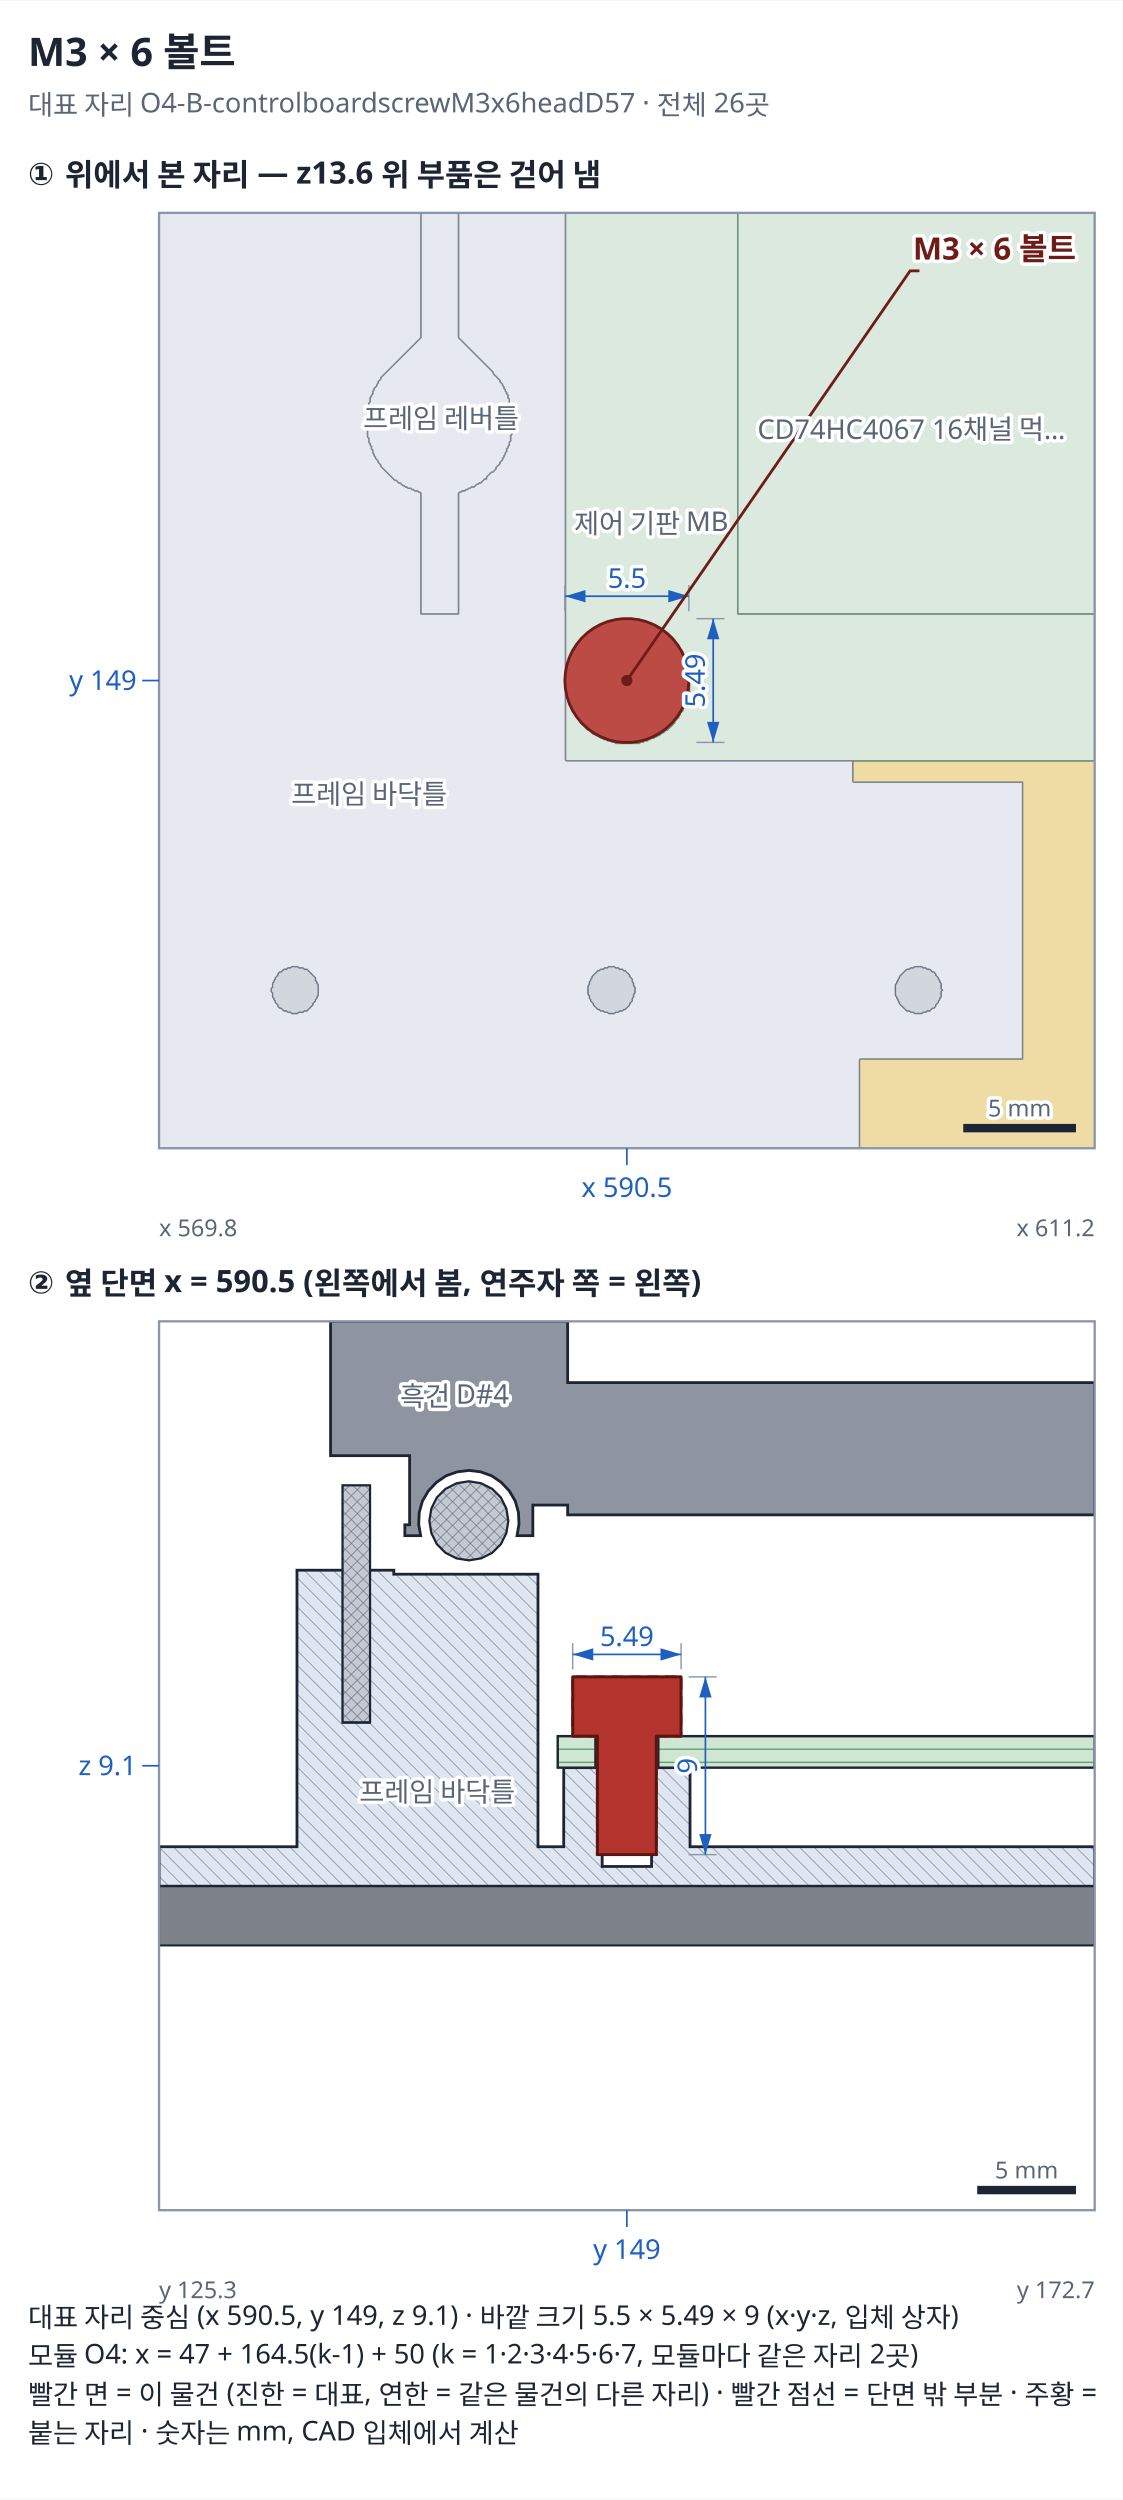
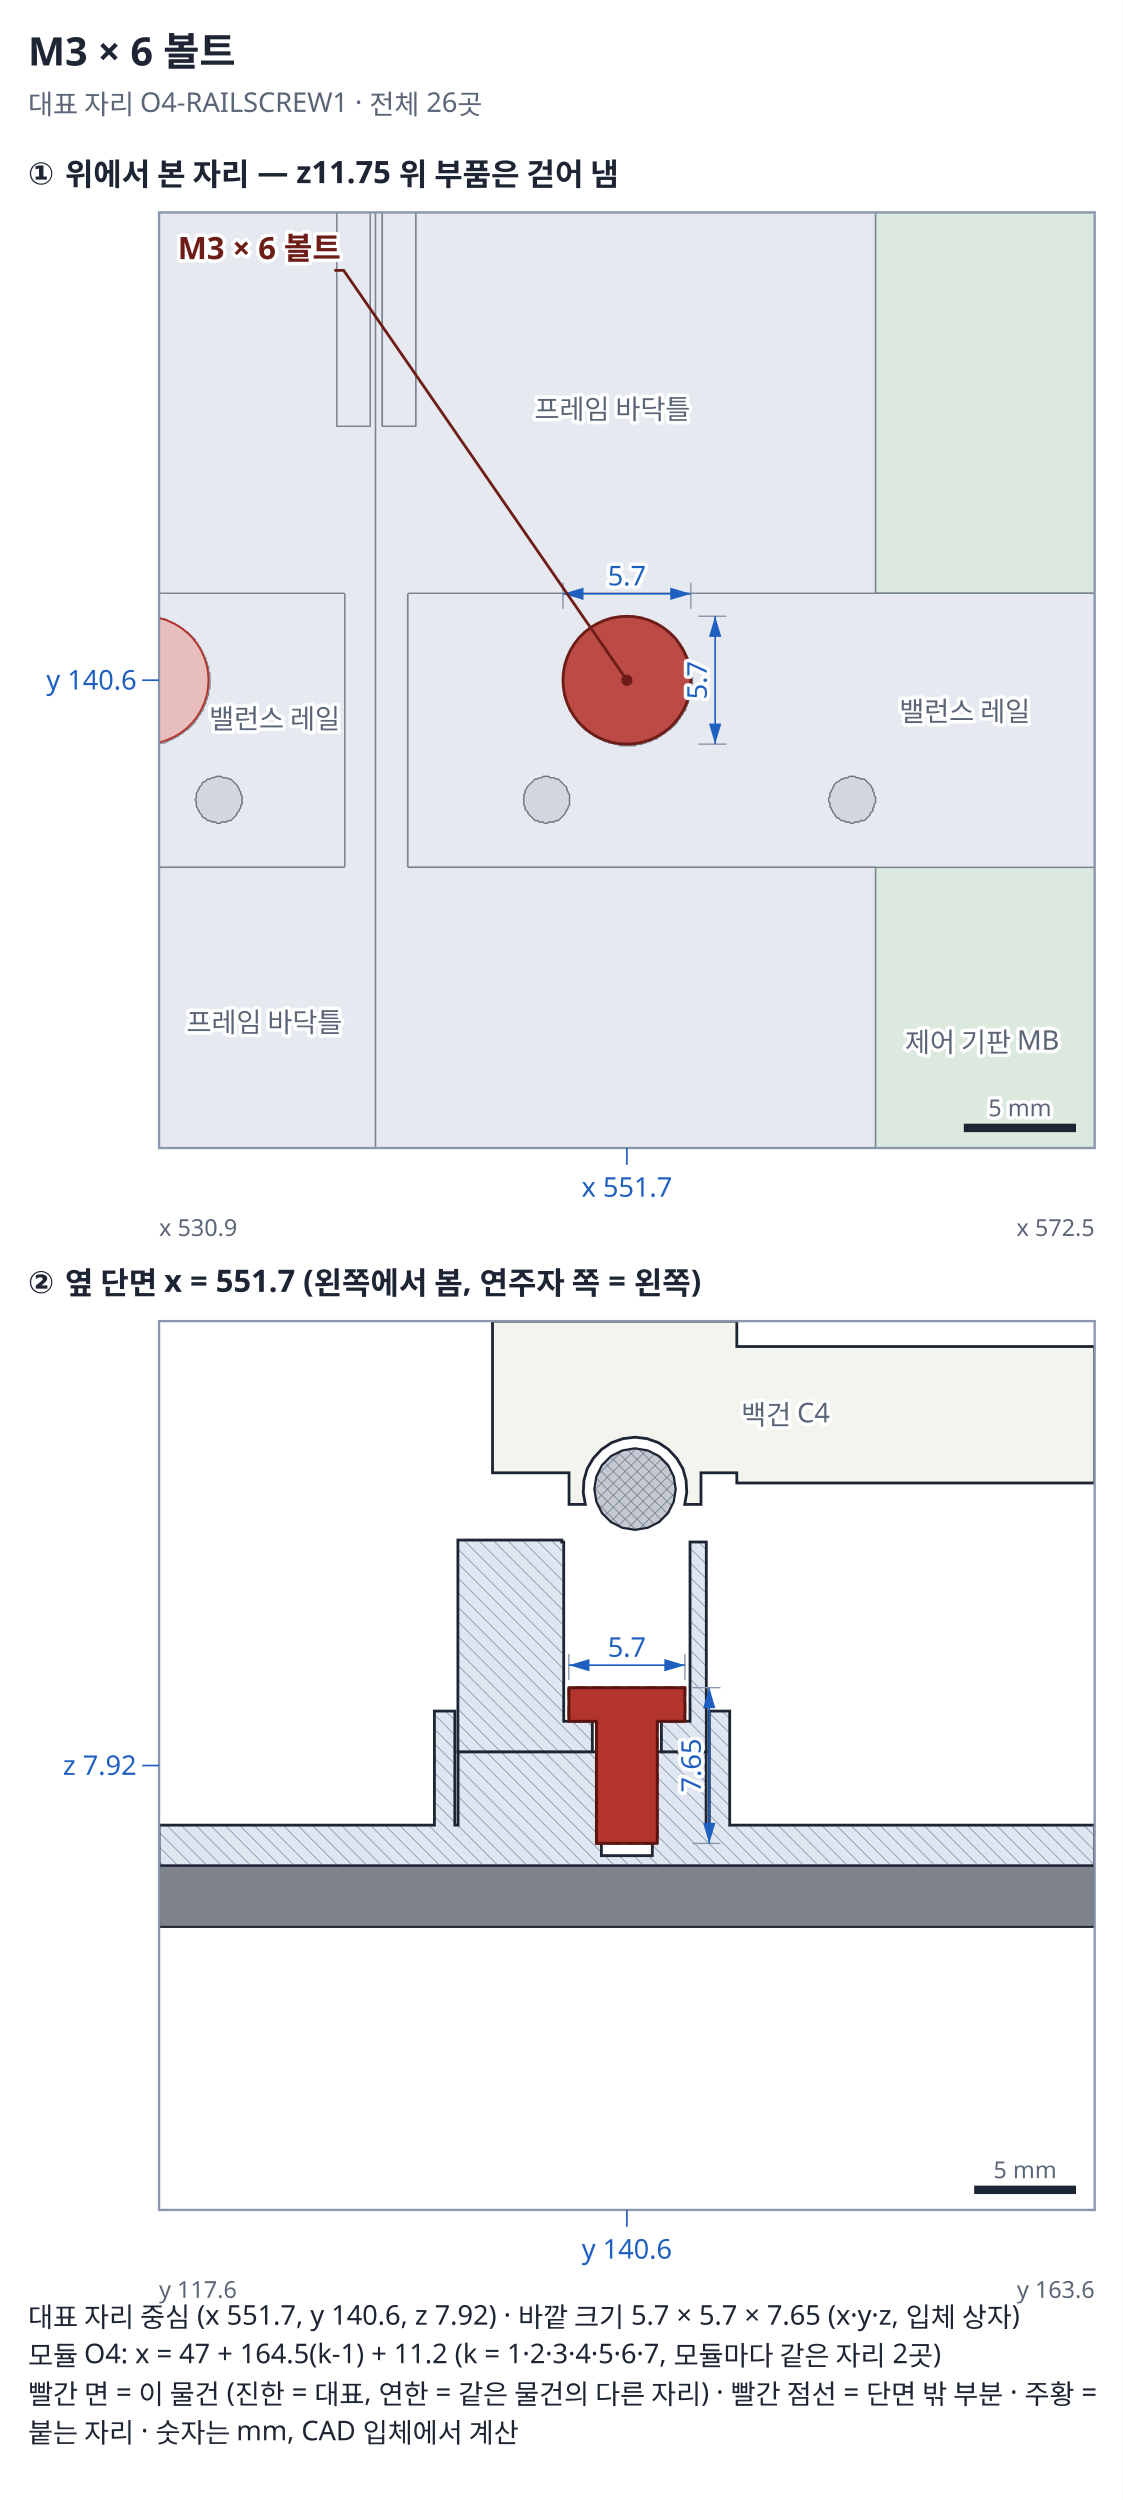
- <svg xmlns="http://www.w3.org/2000/svg" viewBox="0 0 120 267.1" width="600" height="1336">
+ <svg xmlns="http://www.w3.org/2000/svg" viewBox="0 0 120 267.2" width="600" height="1336">
  <defs>
    <style>
.bg{fill:#ffffff}
.frame{fill:none;stroke:#1d2433;stroke-width:.5}
.t{font-family:'Apple SD Gothic Neo','Noto Sans KR','Malgun Gothic','IBM Plex Sans KR',sans-serif;fill:#1d2433}
.h{paint-order:stroke;stroke:#ffffff;stroke-width:.75;stroke-linejoin:round}
.tb{font-weight:700}
.td{fill:#1f5fbf}
.tm{fill:#5b6578}
.tr{fill:#c2410c}
.S-wood{fill:url(#hw);stroke:#1d2433;stroke-width:.4;stroke-linejoin:round}
.S-print{fill:url(#hp);stroke:#1d2433;stroke-width:.4;stroke-linejoin:round}
.S-metal{fill:url(#hm);stroke:#1d2433;stroke-width:.32;stroke-linejoin:round}
.S-rubber{fill:#50555e;stroke:#1d2433;stroke-width:.25}
.S-elec{fill:url(#he);stroke:#1d2433;stroke-width:.3}
.S-screen{fill:#3a4150;stroke:#1d2433;stroke-width:.3}
.S-cable{fill:#e3b23c;stroke:#6b5a1e;stroke-width:.18}
.S-ctx{fill:#eceef1;stroke:#a3aab5;stroke-width:.18}
.P-wood{fill:#f2e6d2;stroke:#39404d;stroke-width:.22;stroke-linejoin:round}
.P-print{fill:#e5ebf3;stroke:#39404d;stroke-width:.22;stroke-linejoin:round}
.P-metal{fill:#c9ced6;stroke:#39404d;stroke-width:.2}
.P-rubber{fill:#7d828b;stroke:#39404d;stroke-width:.18}
.P-elec{fill:#d3ead8;stroke:#39404d;stroke-width:.2}
.P-screen{fill:#596070;stroke:#39404d;stroke-width:.2}
.P-cable{fill:#f0cf7a;fill-opacity:.55;stroke:#8a7430;stroke-width:.14;stroke-opacity:.7}
.P-ctx{fill:#f2f3f5;stroke:#b3b9c3;stroke-width:.18}
.air{fill:#e8f1fb;stroke:none}
.hid{fill:none;stroke:#39404d;stroke-width:.24;stroke-dasharray:1.6 .9}
.hidc{fill:none;stroke:#c2410c;stroke-width:.28;stroke-dasharray:2.2 1.1}
.ph{fill:none;stroke:#5b6578;stroke-width:.3;stroke-dasharray:4 1 1 1}
.cl{fill:none;stroke:#6b7690;stroke-width:.2;stroke-dasharray:6 1.2 1 1.2}
.thin{fill:none;stroke:#39404d;stroke-width:.2}
.vis{fill:none;stroke:#1d2433;stroke-width:.3}
.sound{fill:none;stroke:#c2410c;stroke-width:.4;stroke-dasharray:3 1.2}
.ax{fill:none;stroke:#7a3fb5;stroke-width:.3;stroke-dasharray:5 1.2 1 1.2}
.keep{fill:none;stroke:#b42318;stroke-width:.3;stroke-dasharray:1.2 1}
.dm{fill:none;stroke:#1f5fbf;stroke-width:.18}
.ex{fill:none;stroke:#8a96ab;stroke-width:.15}
.ah{fill:#1f5fbf;stroke:none}
.ld{fill:none;stroke:#3d4555;stroke-width:.18}
.dot{fill:#3d4555}
.bal{fill:#ffffff;stroke:#1d2433;stroke-width:.25}
.secl{fill:none;stroke:#1d2433;stroke-width:.55}
.seca{fill:#1d2433}
.grid{fill:none;stroke:#1d2433;stroke-width:.25}
.grid2{fill:none;stroke:#8a96ab;stroke-width:.15}
.box{fill:#fbfbfc;stroke:#c3c9d3;stroke-width:.2}
.sheetply{fill:#fbf6ee;stroke:#1d2433;stroke-width:.35}
.zone{fill:#f4f6f9;stroke:#8a96ab;stroke-width:.2}
.datum{fill:none;stroke:#15803d;stroke-width:.9;stroke-linecap:round;stroke-opacity:.9}
.spot{fill:none;stroke:#c2410c;stroke-width:.32}
.spoth{fill:none;stroke:#c2410c;stroke-width:.32;stroke-dasharray:.45 .3}

.Zkw{fill:#fbfbf8;stroke:#7d8592;stroke-width:.16}.Zkb{fill:#aab0b9;stroke:#5d6672;stroke-width:.16}.Zpr{fill:#e6eaf0;stroke:#7d8592;stroke-width:.16}
.Zwd{fill:#efe4d0;stroke:#8a7a5e;stroke-width:.16}.Zel{fill:#dbe9df;stroke:#6f8a77;stroke-width:.16}.Zmt{fill:#d2d7de;stroke:#6f7887;stroke-width:.14}
.Zrb{fill:#c4c8ce;stroke:#6f7887;stroke-width:.14}.Zcb{fill:#efdca4;stroke:#9a8240;stroke-width:.12}
.Skw{fill:#f4f4ee;stroke:#1d2433;stroke-width:.3}.Skb{fill:#8e95a0;stroke:#1d2433;stroke-width:.3}.Spr{fill:url(#hp);stroke:#1d2433;stroke-width:.3}
.Swd{fill:url(#hw);stroke:#1d2433;stroke-width:.3}.Sel{fill:url(#he);stroke:#1d2433;stroke-width:.26}.Smt{fill:url(#hm);stroke:#1d2433;stroke-width:.24}
.Srb{fill:#7d828b;stroke:#1d2433;stroke-width:.22}.Scb{fill:#e3b23c;stroke:#6b5a1e;stroke-width:.16}
.HL{fill:#B3342D;fill-opacity:.88;stroke:#6e1c17;stroke-width:.3;stroke-linejoin:round}
.HLs{fill:#B3342D;stroke:#5a1511;stroke-width:.32;stroke-linejoin:round}
.HL2{fill:#B3342D;fill-opacity:.32;stroke:#B3342D;stroke-width:.2}
.HLp{fill:#B3342D;fill-opacity:.14;stroke:#B3342D;stroke-width:.3;stroke-dasharray:1.2 .7}
.HH{fill:#d9822b;fill-opacity:.35;stroke:#a35a12;stroke-width:.22}
.vf{fill:none;stroke:#8a96ab;stroke-width:.25}
.lead{fill:none;stroke:#6e1c17;stroke-width:.3}
.tl{fill:#6e1c17}
.nb{fill:#5b6578}
</style>
    <pattern id="hw" patternUnits="userSpaceOnUse" width="1.6" height="1.6" patternTransform="rotate(45)">
      <rect width="1.6" height="1.6" fill="#ecdcc2" />
      <line x1="0" y1="0" x2="0" y2="1.6" stroke="#a8875a" stroke-width=".22" />
    </pattern>
    <pattern id="hp" patternUnits="userSpaceOnUse" width="1.1" height="1.1" patternTransform="rotate(-45)">
      <rect width="1.1" height="1.1" fill="#dfe6ef" />
      <line x1="0" y1="0" x2="0" y2="1.1" stroke="#7f93b0" stroke-width=".16" />
    </pattern>
    <pattern id="hm" patternUnits="userSpaceOnUse" width=".9" height=".9" patternTransform="rotate(45)">
      <rect width=".9" height=".9" fill="#c3c8d1" />
      <path d="M0 0V.9M0 0H.9" stroke="#5d6778" stroke-width=".12" />
    </pattern>
    <pattern id="he" patternUnits="userSpaceOnUse" width="1.4" height="1.4">
      <rect width="1.4" height="1.4" fill="#cfe6d3" />
      <line x1="0" y1=".7" x2="1.4" y2=".7" stroke="#5f9a6c" stroke-width=".14" />
    </pattern>
    <clipPath id="c0">
-       <rect x="17.00" y="22.70" width="100.00" height="99.97" />
+       <rect x="17.00" y="22.70" width="100.00" height="100.00" />
    </clipPath>
    <clipPath id="c1">
-       <rect x="17.00" y="141.17" width="100.00" height="95.00" />
+       <rect x="17.00" y="141.20" width="100.00" height="95.00" />
    </clipPath>
  </defs>
-   <rect class="bg" x="0" y="0" width="120" height="267.1" />
+   <rect class="bg" x="0" y="0" width="120" height="267.2" />
  <g class="L-geo">
-     <path class="Zcb" fill-rule="evenodd" d="M117.00 81.27 91.14 81.27 91.14 83.56 109.18 83.56 109.29 83.66 109.29 113.03 109.18 113.13 91.86 113.13 91.86 122.70 117.00 122.70Z" clip-path="url(#c0)" />
-     <path class="Zel" fill-rule="evenodd" d="M117.00 65.56 78.96 65.56 78.86 65.46 78.86 22.70 60.43 22.70 60.43 70.96 60.52 71.00 60.71 70.80 60.71 70.66 60.86 70.52 60.86 70.23 61.00 70.09 61.00 69.94 61.14 69.80 61.14 69.66 61.43 69.37 61.43 69.23 61.71 68.94 61.71 68.80 62.00 68.52 62.00 68.37 62.96 67.41 63.10 67.41 63.39 67.13 63.53 67.13 63.67 66.99 63.82 66.99 63.96 66.84 64.10 66.84 64.24 66.70 64.39 66.70 64.53 66.56 64.67 66.56 64.82 66.41 65.24 66.41 65.39 66.27 65.67 66.27 65.82 66.13 68.33 66.13 68.47 66.27 68.90 66.27 69.04 66.41 69.18 66.41 69.33 66.56 69.61 66.56 69.76 66.70 70.04 66.70 70.33 66.99 70.47 66.99 70.61 67.13 70.76 67.13 71.18 67.56 71.33 67.56 72.14 68.37 72.14 68.52 72.57 68.94 72.57 69.09 72.71 69.23 72.71 69.37 73.00 69.66 73.00 69.80 73.14 69.94 73.14 70.09 73.29 70.23 73.29 70.52 73.43 70.66 73.43 70.80 73.57 70.94 73.57 71.52 73.71 71.66 73.71 73.88 73.57 74.03 73.57 74.46 73.43 74.60 73.43 74.88 73.29 75.03 73.29 75.31 73.14 75.46 73.14 75.60 73.00 75.74 73.00 75.88 72.71 76.17 72.71 76.31 72.57 76.46 72.57 76.60 72.14 77.03 72.14 77.17 71.33 77.99 71.18 77.99 70.90 78.27 70.76 78.27 70.47 78.56 70.33 78.56 70.18 78.70 70.04 78.70 69.90 78.84 69.61 78.84 69.47 78.99 69.33 78.99 69.18 79.13 68.90 79.13 68.76 79.27 68.47 79.27 68.33 79.41 65.82 79.41 65.67 79.27 65.39 79.27 65.24 79.13 64.96 79.13 64.82 78.99 64.53 78.99 64.39 78.84 64.24 78.84 64.10 78.70 63.96 78.70 63.82 78.56 63.67 78.56 63.53 78.41 63.39 78.41 62.96 77.99 62.82 77.99 62.00 77.17 62.00 77.03 61.71 76.74 61.71 76.60 61.43 76.31 61.43 76.17 61.14 75.88 61.14 75.74 61.00 75.60 61.00 75.46 60.86 75.31 60.86 75.03 60.71 74.88 60.71 74.60 60.52 74.40 60.43 74.44 60.43 81.27 117.00 81.27Z" clip-path="url(#c0)" />
-     <path class="Zel" fill-rule="evenodd" d="M117.00 22.70 78.86 22.70 78.86 65.56 117.00 65.56Z" clip-path="url(#c0)" />
-     <path class="Zpr" fill-rule="evenodd" d="M31.10 108.13 30.82 108.13 30.67 107.99 30.39 107.99 30.10 107.70 29.96 107.70 29.71 107.46 29.71 107.31 29.43 107.03 29.43 106.88 29.29 106.74 29.29 106.60 29.14 106.46 29.14 106.03 29.00 105.88 29.00 105.66 29.14 105.52 29.14 105.09 29.29 104.94 29.29 104.80 29.43 104.66 29.43 104.52 29.71 104.23 29.71 104.09 29.96 103.84 30.10 103.84 30.39 103.56 30.67 103.56 30.82 103.41 31.10 103.41 31.24 103.27 31.76 103.27 31.90 103.41 32.33 103.41 32.47 103.56 32.76 103.56 33.71 104.52 33.71 104.80 33.86 104.94 33.86 105.09 34.00 105.23 34.00 106.31 33.86 106.46 33.86 106.60 33.71 106.74 33.71 106.88 33.43 107.17 33.43 107.31 32.76 107.99 32.47 107.99 32.33 108.13 31.90 108.13 31.76 108.27 31.24 108.27ZM64.96 108.13 64.67 108.13 64.53 107.99 64.24 107.99 64.10 107.84 63.96 107.84 63.43 107.31 63.43 107.17 63.14 106.88 63.14 106.74 63.00 106.60 63.00 106.31 62.86 106.17 62.86 105.37 63.00 105.23 63.00 104.94 63.14 104.80 63.14 104.66 63.29 104.52 63.29 104.37 63.96 103.70 64.10 103.70 64.24 103.56 64.53 103.56 64.67 103.41 64.96 103.41 65.10 103.27 65.61 103.27 65.76 103.41 66.04 103.41 66.18 103.56 66.47 103.56 66.61 103.70 66.76 103.70 67.29 104.23 67.29 104.37 67.57 104.66 67.57 104.94 67.71 105.09 67.71 105.37 67.86 105.52 67.86 106.03 67.71 106.17 67.71 106.46 67.57 106.60 67.57 106.88 67.29 107.17 67.29 107.31 66.76 107.84 66.61 107.84 66.47 107.99 66.18 107.99 66.04 108.13 65.76 108.13 65.61 108.27 65.10 108.27ZM97.67 108.13 97.39 108.13 97.24 107.99 96.96 107.99 96.14 107.17 96.14 107.03 96.00 106.88 96.00 106.74 95.86 106.60 95.86 106.46 95.71 106.31 95.71 105.23 95.86 105.09 95.86 104.94 96.00 104.80 96.00 104.66 96.14 104.52 96.14 104.37 96.96 103.56 97.24 103.56 97.39 103.41 97.67 103.41 97.82 103.27 98.47 103.27 98.61 103.41 98.90 103.41 99.04 103.56 99.33 103.56 99.61 103.84 99.76 103.84 100.00 104.09 100.00 104.23 100.29 104.52 100.29 104.66 100.43 104.80 100.43 104.94 100.57 105.09 100.57 105.66 100.68 105.77 100.57 105.88 100.57 106.46 100.43 106.60 100.43 106.74 100.29 106.88 100.29 107.03 100.00 107.31 100.00 107.46 99.76 107.70 99.61 107.70 99.33 107.99 99.04 107.99 98.90 108.13 98.61 108.13 98.47 108.27 97.82 108.27ZM91.86 113.23 91.96 113.13 109.29 113.13 109.29 83.56 91.24 83.56 91.14 83.46 91.14 81.27 60.53 81.27 60.43 81.17 60.43 22.70 49.00 22.70 49.00 36.09 52.71 39.80 52.71 39.94 53.43 40.66 53.43 40.80 53.71 41.09 53.71 41.23 53.86 41.37 53.86 41.52 54.00 41.66 54.00 41.80 54.14 41.94 54.14 42.09 54.29 42.23 54.29 42.52 54.43 42.66 54.43 43.09 54.57 43.23 54.57 43.66 54.71 43.80 54.71 46.31 54.57 46.46 54.57 47.03 54.43 47.17 54.43 47.46 54.29 47.60 54.29 47.74 54.14 47.88 54.14 48.17 54.00 48.31 54.00 48.46 53.86 48.60 53.86 48.74 53.71 48.88 53.71 49.03 53.43 49.31 53.43 49.46 53.00 49.88 53.00 50.03 52.61 50.41 52.47 50.41 52.00 50.88 52.00 51.03 51.90 51.13 51.76 51.13 51.33 51.56 51.18 51.56 51.04 51.70 50.90 51.70 50.61 51.99 50.33 51.99 50.18 52.13 50.04 52.13 49.90 52.27 49.76 52.27 49.61 52.41 49.33 52.41 49.18 52.56 49.00 52.56 49.00 65.46 48.90 65.56 45.10 65.56 45.00 65.46 45.00 52.56 44.82 52.56 44.67 52.41 44.39 52.41 44.24 52.27 44.10 52.27 43.96 52.13 43.67 52.13 43.53 51.99 43.39 51.99 43.24 51.84 43.10 51.84 42.82 51.56 42.67 51.56 42.39 51.27 42.24 51.27 40.71 49.74 40.71 49.60 40.43 49.31 40.43 49.17 40.14 48.88 40.14 48.74 40.00 48.60 40.00 48.46 39.86 48.31 39.86 48.03 39.71 47.88 39.71 47.60 39.57 47.46 39.57 47.31 39.43 47.17 39.43 46.74 39.29 46.60 39.29 45.46 39.14 45.31 39.14 44.80 39.29 44.66 39.29 43.52 39.43 43.37 39.43 43.09 39.57 42.94 39.57 42.52 39.71 42.37 39.71 42.23 39.86 42.09 39.86 41.80 40.00 41.66 40.00 41.52 40.29 41.23 40.29 41.09 40.43 40.94 40.43 40.80 40.71 40.52 40.71 40.37 45.00 36.09 45.00 22.70 17.00 22.70 17.00 122.70 91.86 122.70Z" clip-path="url(#c0)" />
-     <path class="Zmt" fill-rule="evenodd" d="M31.96 108.13 32.39 108.13 32.53 107.99 32.82 107.99 33.43 107.37 33.43 107.23 33.71 106.94 33.71 106.80 33.86 106.66 33.86 106.52 34.00 106.37 34.00 105.17 33.86 105.03 33.86 104.88 33.71 104.74 33.71 104.46 32.82 103.56 32.53 103.56 32.39 103.41 31.96 103.41 31.82 103.27 31.18 103.27 31.04 103.41 30.76 103.41 30.61 103.56 30.33 103.56 30.04 103.84 29.90 103.84 29.71 104.03 29.71 104.17 29.43 104.46 29.43 104.60 29.29 104.74 29.29 104.88 29.14 105.03 29.14 105.46 29.00 105.60 29.00 105.94 29.14 106.09 29.14 106.52 29.29 106.66 29.29 106.80 29.43 106.94 29.43 107.09 29.71 107.37 29.71 107.52 29.90 107.70 30.04 107.70 30.33 107.99 30.61 107.99 30.76 108.13 31.04 108.13 31.18 108.27 31.82 108.27Z" clip-path="url(#c0)" />
-     <path class="Zmt" fill-rule="evenodd" d="M98.67 108.13 98.96 108.13 99.10 107.99 99.39 107.99 99.67 107.70 99.82 107.70 100.00 107.52 100.00 107.37 100.29 107.09 100.29 106.94 100.43 106.80 100.43 106.66 100.57 106.52 100.57 105.94 100.74 105.77 100.57 105.60 100.57 105.03 100.43 104.88 100.43 104.74 100.29 104.60 100.29 104.46 100.00 104.17 100.00 104.03 99.82 103.84 99.67 103.84 99.39 103.56 99.10 103.56 98.96 103.41 98.67 103.41 98.53 103.27 97.76 103.27 97.61 103.41 97.33 103.41 97.18 103.56 96.90 103.56 96.14 104.31 96.14 104.46 96.00 104.60 96.00 104.74 95.86 104.88 95.86 105.03 95.71 105.17 95.71 106.37 95.86 106.52 95.86 106.66 96.00 106.80 96.00 106.94 96.14 107.09 96.14 107.23 96.90 107.99 97.18 107.99 97.33 108.13 97.61 108.13 97.76 108.27 98.53 108.27Z" clip-path="url(#c0)" />
-     <path class="Zmt" fill-rule="evenodd" d="M65.82 108.13 66.10 108.13 66.24 107.99 66.53 107.99 66.67 107.84 66.82 107.84 67.29 107.37 67.29 107.23 67.57 106.94 67.57 106.66 67.71 106.52 67.71 106.23 67.86 106.09 67.86 105.46 67.71 105.31 67.71 105.03 67.57 104.88 67.57 104.60 67.29 104.31 67.29 104.17 66.82 103.70 66.67 103.70 66.53 103.56 66.24 103.56 66.10 103.41 65.82 103.41 65.67 103.27 65.04 103.27 64.90 103.41 64.61 103.41 64.47 103.56 64.18 103.56 64.04 103.70 63.90 103.70 63.29 104.31 63.29 104.46 63.14 104.60 63.14 104.74 63.00 104.88 63.00 105.17 62.86 105.31 62.86 106.23 63.00 106.37 63.00 106.66 63.14 106.80 63.14 106.94 63.43 107.23 63.43 107.37 63.90 107.84 64.04 107.84 64.18 107.99 64.47 107.99 64.61 108.13 64.90 108.13 65.04 108.27 65.67 108.27Z" clip-path="url(#c0)" />
-     <path class="Zpr" fill-rule="evenodd" d="M49.00 52.66 49.10 52.56 49.24 52.56 49.39 52.41 49.67 52.41 49.82 52.27 49.96 52.27 50.10 52.13 50.24 52.13 50.39 51.99 50.67 51.99 50.96 51.70 51.10 51.70 51.24 51.56 51.39 51.56 51.82 51.13 52.00 51.13 52.00 50.94 52.53 50.41 52.67 50.41 53.00 50.09 53.00 49.94 53.43 49.52 53.43 49.37 53.71 49.09 53.71 48.94 53.86 48.80 53.86 48.66 54.00 48.52 54.00 48.37 54.14 48.23 54.14 47.94 54.29 47.80 54.29 47.66 54.43 47.52 54.43 47.23 54.57 47.09 54.57 46.52 54.71 46.37 54.71 43.74 54.57 43.60 54.57 43.17 54.43 43.03 54.43 42.60 54.29 42.46 54.29 42.17 54.14 42.03 54.14 41.88 54.00 41.74 54.00 41.60 53.86 41.46 53.86 41.31 53.71 41.17 53.71 41.03 53.43 40.74 53.43 40.60 52.71 39.88 52.71 39.74 49.00 36.03 49.00 22.70 45.00 22.70 45.00 36.03 40.71 40.31 40.71 40.46 40.43 40.74 40.43 40.88 40.29 41.03 40.29 41.17 40.00 41.46 40.00 41.60 39.86 41.74 39.86 42.03 39.71 42.17 39.71 42.31 39.57 42.46 39.57 42.88 39.43 43.03 39.43 43.31 39.29 43.46 39.29 44.60 39.14 44.74 39.14 45.37 39.29 45.52 39.29 46.66 39.43 46.80 39.43 47.23 39.57 47.37 39.57 47.52 39.71 47.66 39.71 47.94 39.86 48.09 39.86 48.37 40.00 48.52 40.00 48.66 40.14 48.80 40.14 48.94 40.43 49.23 40.43 49.37 40.71 49.66 40.71 49.80 42.18 51.27 42.33 51.27 42.61 51.56 42.76 51.56 43.04 51.84 43.18 51.84 43.33 51.99 43.47 51.99 43.61 52.13 43.90 52.13 44.04 52.27 44.18 52.27 44.33 52.41 44.61 52.41 44.76 52.56 44.90 52.56 45.00 52.66 45.00 65.56 49.00 65.56Z" clip-path="url(#c0)" />
-     <path class="Spr" fill-rule="evenodd" d="M117.00 197.33 73.75 197.33 73.75 188.88 69.64 188.88 69.64 199.44 64.36 199.44 64.36 188.88 60.25 188.88 60.25 197.33 57.50 197.33 57.50 168.20 42.09 168.20 42.09 167.77 39.46 167.77 39.46 184.03 36.69 184.03 36.69 167.77 31.74 167.77 31.74 197.33 17.00 197.33 17.00 201.55 117.00 201.55Z" clip-path="url(#c1)" />
-     <path class="Skb" fill-rule="evenodd" d="M44.75 162.85 44.81 161.59 45.15 160.38 45.78 159.31 46.65 158.38 47.68 157.68 48.87 157.26 50.11 157.11 51.36 157.26 52.54 157.68 53.57 158.38 54.44 159.31 55.07 160.38 55.41 161.59 55.47 162.85 55.26 164.08 56.95 164.08 56.95 160.81 60.67 160.81 60.67 161.86 117.00 161.86 117.00 147.72 60.67 147.72 60.67 141.17 35.33 141.17 35.33 155.53 43.78 155.53 43.78 162.92 43.27 162.92 43.27 164.08 44.96 164.08Z" clip-path="url(#c1)" />
-     <path class="Srb" fill-rule="evenodd" d="M117.00 201.55 17.00 201.55 17.00 207.88 117.00 207.88Z" clip-path="url(#c1)" />
-     <path class="Sel" fill-rule="evenodd" d="M63.64 185.51 59.61 185.51 59.61 188.88 63.64 188.88ZM117.00 185.51 70.36 185.51 70.36 188.88 117.00 188.88Z" clip-path="url(#c1)" />
-     <path class="Smt" fill-rule="evenodd" d="M51.42 166.51 52.60 165.92 53.53 164.99 54.12 163.80 54.33 162.50 54.12 161.19 53.53 160.00 52.60 159.08 51.42 158.48 50.11 158.27 48.80 158.48 47.62 159.08 46.69 160.00 46.10 161.19 45.89 162.50 46.10 163.80 46.69 164.99 47.62 165.92 48.80 166.51 50.11 166.72Z" clip-path="url(#c1)" />
-     <path class="Smt" fill-rule="evenodd" d="M39.55 158.70 36.61 158.70 36.61 184.03 39.55 184.03Z" clip-path="url(#c1)" />
+     <path class="Zel" fill-rule="evenodd" d="M117.00 22.70 93.57 22.70 93.57 63.41 117.00 63.41ZM117.00 92.70 93.57 92.70 93.57 122.84 117.00 122.84Z" clip-path="url(#c0)" />
+     <path class="Zpr" fill-rule="evenodd" d="M23.10 87.84 22.67 87.84 22.53 87.70 22.24 87.70 21.96 87.41 21.82 87.41 21.57 87.17 21.57 87.03 21.29 86.74 21.29 86.60 21.14 86.46 21.14 86.31 21.00 86.17 21.00 85.60 20.89 85.49 21.00 85.37 21.00 84.80 21.14 84.66 21.14 84.52 21.29 84.37 21.29 84.23 21.57 83.94 21.57 83.80 21.82 83.56 21.96 83.56 22.24 83.27 22.53 83.27 22.67 83.13 22.96 83.13 23.10 82.99 23.61 82.99 23.76 83.13 24.18 83.13 24.33 83.27 24.61 83.27 25.43 84.09 25.43 84.23 25.57 84.37 25.57 84.52 25.71 84.66 25.71 84.94 25.86 85.09 25.86 85.88 25.71 86.03 25.71 86.31 25.57 86.46 25.57 86.60 25.29 86.88 25.29 87.03 24.61 87.70 24.33 87.70 24.18 87.84 23.61 87.84 23.47 87.99 23.24 87.99ZM36.86 63.41 17.00 63.41 17.00 65.94 17.18 66.13 17.61 66.13 17.76 66.27 17.90 66.27 18.04 66.41 18.18 66.41 18.33 66.56 18.47 66.56 18.61 66.70 18.76 66.70 18.90 66.84 19.04 66.84 19.33 67.13 19.47 67.13 19.90 67.56 20.04 67.56 20.86 68.37 20.86 68.52 21.14 68.80 21.14 68.94 21.43 69.23 21.43 69.37 21.57 69.52 21.57 69.66 21.71 69.80 21.71 69.94 21.86 70.09 21.86 70.23 22.00 70.37 22.00 70.66 22.14 70.80 22.14 71.09 22.29 71.23 22.29 71.80 22.43 71.94 22.43 73.60 22.29 73.74 22.29 74.31 22.14 74.46 22.14 74.74 22.00 74.88 22.00 75.17 21.86 75.31 21.86 75.46 21.71 75.60 21.71 75.88 21.43 76.17 21.43 76.31 21.14 76.60 21.14 76.74 20.86 77.03 20.86 77.17 20.04 77.99 19.90 77.99 19.47 78.41 19.33 78.41 19.04 78.70 18.90 78.70 18.76 78.84 18.61 78.84 18.47 78.99 18.33 78.99 18.18 79.13 18.04 79.13 17.90 79.27 17.76 79.27 17.61 79.41 17.18 79.41 17.00 79.60 17.00 92.70 36.86 92.70Z" clip-path="url(#c0)" />
+     <path class="Zpr" fill-rule="evenodd" d="M66.10 79.56 65.67 79.56 65.53 79.41 65.10 79.41 64.96 79.27 64.67 79.27 64.53 79.13 64.39 79.13 64.24 78.99 64.10 78.99 63.96 78.84 63.82 78.84 63.67 78.70 63.53 78.70 63.24 78.41 63.10 78.41 62.82 78.13 62.67 78.13 61.71 77.17 61.71 77.03 61.43 76.74 61.43 76.60 61.14 76.31 61.14 76.17 60.86 75.88 60.86 75.60 60.71 75.46 60.71 75.31 60.57 75.17 60.57 74.88 60.43 74.74 60.43 74.46 60.29 74.31 60.29 73.60 60.14 73.46 60.14 72.09 60.29 71.94 60.29 71.37 60.43 71.23 60.43 70.80 60.57 70.66 60.57 70.37 60.71 70.23 60.71 70.09 60.86 69.94 60.86 69.80 61.00 69.66 61.00 69.52 61.14 69.37 61.14 69.23 61.43 68.94 61.43 68.80 61.71 68.52 61.71 68.37 62.67 67.41 62.82 67.41 63.10 67.13 63.24 67.13 63.53 66.84 63.67 66.84 63.82 66.70 63.96 66.70 64.10 66.56 64.24 66.56 64.39 66.41 64.53 66.41 64.67 66.27 64.96 66.27 65.10 66.13 65.53 66.13 65.67 65.99 66.24 65.99 66.39 65.84 67.76 65.84 67.90 65.99 68.61 65.99 68.76 66.13 69.04 66.13 69.18 66.27 69.47 66.27 69.61 66.41 69.76 66.41 69.90 66.56 70.18 66.56 70.47 66.84 70.61 66.84 70.90 67.13 71.04 67.13 71.47 67.56 71.61 67.56 72.43 68.37 72.43 68.52 72.71 68.80 72.71 68.94 73.00 69.23 73.00 69.37 73.14 69.52 73.14 69.66 73.29 69.80 73.29 69.94 73.43 70.09 73.43 70.23 73.57 70.37 73.57 70.66 73.71 70.80 73.71 71.23 73.86 71.37 73.86 71.80 74.00 71.94 74.00 73.60 73.86 73.74 73.86 74.31 73.71 74.46 73.71 74.74 73.57 74.88 73.57 75.17 73.43 75.31 73.43 75.46 73.29 75.60 73.29 75.88 73.00 76.17 73.00 76.31 72.71 76.60 72.71 76.74 72.43 77.03 72.43 77.17 71.61 77.99 71.47 77.99 71.04 78.41 70.90 78.41 70.61 78.70 70.47 78.70 70.18 78.99 69.90 78.99 69.76 79.13 69.61 79.13 69.47 79.27 69.18 79.27 69.04 79.41 68.76 79.41 68.61 79.56 68.04 79.56 67.90 79.70 66.24 79.70ZM58.10 87.84 57.67 87.84 57.53 87.70 57.24 87.70 56.43 86.88 56.43 86.74 56.14 86.46 56.14 86.17 56.00 86.03 56.00 84.94 56.14 84.80 56.14 84.52 56.29 84.37 56.29 84.23 57.24 83.27 57.53 83.27 57.67 83.13 57.96 83.13 58.10 82.99 58.61 82.99 58.76 83.13 59.18 83.13 59.33 83.27 59.61 83.27 60.57 84.23 60.57 84.52 60.71 84.66 60.71 84.80 60.86 84.94 60.86 86.03 60.71 86.17 60.71 86.31 60.57 86.46 60.57 86.60 60.43 86.74 60.43 86.88 59.61 87.70 59.33 87.70 59.18 87.84 58.61 87.84 58.47 87.99 58.24 87.99ZM90.82 87.84 90.39 87.84 90.24 87.70 89.96 87.70 89.67 87.41 89.53 87.41 89.29 87.17 89.29 87.03 89.00 86.74 89.00 86.60 88.86 86.46 88.86 86.31 88.71 86.17 88.71 85.74 88.57 85.60 88.57 85.37 88.71 85.23 88.71 84.80 88.86 84.66 88.86 84.52 89.00 84.37 89.00 84.23 89.14 84.09 89.14 83.94 89.53 83.56 89.67 83.56 89.96 83.27 90.24 83.27 90.39 83.13 90.67 83.13 90.82 82.99 91.33 82.99 91.47 83.13 91.76 83.13 91.90 83.27 92.33 83.27 93.14 84.09 93.14 84.23 93.29 84.37 93.29 84.66 93.43 84.80 93.43 85.09 93.57 85.23 93.57 85.74 93.43 85.88 93.43 86.17 93.29 86.31 93.29 86.60 93.00 86.88 93.00 87.03 92.33 87.70 91.90 87.70 91.76 87.84 91.33 87.84 91.18 87.99 90.96 87.99ZM117.00 63.41 43.57 63.41 43.57 92.70 117.00 92.70Z" clip-path="url(#c0)" />
+     <path class="Zpr" fill-rule="evenodd" d="M40.14 22.70 39.57 22.70 39.57 45.46 39.47 45.56 36.10 45.56 36.00 45.46 36.00 22.70 17.00 22.70 17.00 63.41 36.76 63.41 36.86 63.52 36.86 92.60 36.76 92.70 17.00 92.70 17.00 122.84 40.14 122.84Z" clip-path="url(#c0)" />
+     <path class="Zpr" fill-rule="evenodd" d="M93.57 92.70 43.67 92.70 43.57 92.60 43.57 63.52 43.67 63.41 93.57 63.41 93.57 22.70 44.43 22.70 44.43 45.46 44.33 45.56 40.96 45.56 40.86 45.46 40.86 22.70 40.14 22.70 40.14 122.84 93.57 122.84Z" clip-path="url(#c0)" />
+     <path class="Zmt" fill-rule="evenodd" d="M23.67 87.84 24.24 87.84 24.39 87.70 24.67 87.70 25.29 87.09 25.29 86.94 25.57 86.66 25.57 86.52 25.71 86.37 25.71 86.09 25.86 85.94 25.86 85.03 25.71 84.88 25.71 84.60 25.57 84.46 25.57 84.31 25.43 84.17 25.43 84.03 24.67 83.27 24.39 83.27 24.24 83.13 23.82 83.13 23.67 82.99 23.04 82.99 22.90 83.13 22.61 83.13 22.47 83.27 22.18 83.27 21.90 83.56 21.76 83.56 21.57 83.74 21.57 83.88 21.29 84.17 21.29 84.31 21.14 84.46 21.14 84.60 21.00 84.74 21.00 85.31 20.83 85.49 21.00 85.66 21.00 86.23 21.14 86.37 21.14 86.52 21.29 86.66 21.29 86.80 21.57 87.09 21.57 87.23 21.76 87.41 21.90 87.41 22.18 87.70 22.47 87.70 22.61 87.84 23.04 87.84 23.18 87.99 23.53 87.99Z" clip-path="url(#c0)" />
+     <path class="Zmt" fill-rule="evenodd" d="M58.67 87.84 59.24 87.84 59.39 87.70 59.67 87.70 60.43 86.94 60.43 86.80 60.57 86.66 60.57 86.52 60.71 86.37 60.71 86.23 60.86 86.09 60.86 84.88 60.71 84.74 60.71 84.60 60.57 84.46 60.57 84.17 59.67 83.27 59.39 83.27 59.24 83.13 58.82 83.13 58.67 82.99 58.04 82.99 57.90 83.13 57.61 83.13 57.47 83.27 57.18 83.27 56.29 84.17 56.29 84.31 56.14 84.46 56.14 84.74 56.00 84.88 56.00 86.09 56.14 86.23 56.14 86.52 56.43 86.80 56.43 86.94 57.18 87.70 57.47 87.70 57.61 87.84 58.04 87.84 58.18 87.99 58.53 87.99Z" clip-path="url(#c0)" />
+     <path class="Zmt" fill-rule="evenodd" d="M91.39 87.84 91.82 87.84 91.96 87.70 92.39 87.70 93.00 87.09 93.00 86.94 93.29 86.66 93.29 86.37 93.43 86.23 93.43 85.94 93.57 85.80 93.57 85.17 93.43 85.03 93.43 84.74 93.29 84.60 93.29 84.31 93.14 84.17 93.14 84.03 92.39 83.27 91.96 83.27 91.82 83.13 91.53 83.13 91.39 82.99 90.76 82.99 90.61 83.13 90.33 83.13 90.18 83.27 89.90 83.27 89.61 83.56 89.47 83.56 89.14 83.88 89.14 84.03 89.00 84.17 89.00 84.31 88.86 84.46 88.86 84.60 88.71 84.74 88.71 85.17 88.57 85.31 88.57 85.66 88.71 85.80 88.71 86.23 88.86 86.37 88.86 86.52 89.00 86.66 89.00 86.80 89.29 87.09 89.29 87.23 89.47 87.41 89.61 87.41 89.90 87.70 90.18 87.70 90.33 87.84 90.76 87.84 90.90 87.99 91.24 87.99Z" clip-path="url(#c0)" />
+     <path class="Zpr" fill-rule="evenodd" d="M39.57 22.70 36.00 22.70 36.00 45.56 39.57 45.56Z" clip-path="url(#c0)" />
+     <path class="Zpr" fill-rule="evenodd" d="M44.43 22.70 40.86 22.70 40.86 45.56 44.43 45.56Z" clip-path="url(#c0)" />
+     <path class="Spr" fill-rule="evenodd" d="M117.00 195.07 77.99 195.07 77.99 182.88 75.81 182.88 75.81 195.07 75.47 195.07 75.47 187.23 69.72 187.23 69.72 198.33 64.28 198.33 64.28 187.23 48.96 187.23 48.96 195.07 48.61 195.07 48.61 182.88 46.43 182.88 46.43 195.07 17.00 195.07 17.00 199.42 117.00 199.42Z" clip-path="url(#c1)" />
+     <path class="Spr" fill-rule="evenodd" d="M63.31 183.97 60.25 183.97 60.25 164.81 60.04 164.81 60.04 164.60 48.94 164.60 48.94 187.23 63.31 187.23ZM75.49 164.81 73.75 164.81 73.75 183.97 70.69 183.97 70.69 187.23 75.49 187.23Z" clip-path="url(#c1)" />
+     <path class="Skw" fill-rule="evenodd" d="M62.34 159.53 62.41 158.22 62.76 156.98 63.41 155.87 64.30 154.91 65.37 154.19 66.59 153.76 67.87 153.61 69.15 153.76 70.37 154.19 71.44 154.91 72.33 155.87 72.99 156.98 73.33 158.22 73.40 159.53 73.18 160.79 74.92 160.79 74.92 157.41 78.75 157.41 78.75 158.50 117.00 158.50 117.00 143.92 78.75 143.92 78.75 141.20 52.64 141.20 52.64 157.41 60.82 157.41 60.82 160.79 62.56 160.79Z" clip-path="url(#c1)" />
+     <path class="Srb" fill-rule="evenodd" d="M117.00 199.42 17.00 199.42 17.00 205.95 117.00 205.95Z" clip-path="url(#c1)" />
+     <path class="Smt" fill-rule="evenodd" d="M69.22 163.29 70.44 162.68 71.40 161.72 72.01 160.50 72.22 159.16 72.01 157.81 71.40 156.59 70.44 155.63 69.22 155.02 67.87 154.80 66.52 155.02 65.30 155.63 64.34 156.59 63.74 157.81 63.52 159.16 63.74 160.50 64.34 161.72 65.30 162.68 66.52 163.29 67.87 163.51Z" clip-path="url(#c1)" />
  </g>
  <g class="L-over">
-     <path class="HL" fill-rule="evenodd" d="M68.24 79.20 69.05 78.99 69.82 78.68 70.55 78.28 71.22 77.79 71.83 77.22 72.36 76.58 72.81 75.88 73.16 75.13 73.42 74.33 73.57 73.52 73.63 72.69 73.57 71.86 73.42 71.04 73.16 70.25 72.81 69.49 72.36 68.79 71.83 68.15 71.22 67.58 70.55 67.09 69.82 66.69 69.05 66.38 68.24 66.18 67.42 66.07 66.58 66.07 65.76 66.18 64.95 66.38 64.18 66.69 63.45 67.09 62.78 67.58 62.17 68.15 61.64 68.79 61.19 69.49 60.84 70.25 60.58 71.04 60.43 71.86 60.37 72.69 60.43 73.52 60.58 74.33 60.84 75.13 61.19 75.88 61.64 76.58 62.17 77.22 62.78 77.79 63.45 78.28 64.18 78.68 64.95 78.99 65.76 79.20 66.58 79.30 67.42 79.30Z" clip-path="url(#c0)" />
-     <rect class="vf" x="17.000" y="22.700" width="100.000" height="99.974" />
-     <rect class="seca" x="102.952" y="120.074" width="12.048" height="0.900" />
-     <path class="HLp" fill-rule="evenodd" d="M70.16 185.51 72.79 185.51 72.79 179.17 61.21 179.17 61.21 185.51 63.84 185.51 63.84 198.17 70.16 198.17Z" clip-path="url(#c1)" />
-     <path class="HLs" fill-rule="evenodd" d="M70.15 185.51 72.79 185.51 72.79 179.17 61.21 179.17 61.21 185.51 63.85 185.51 63.85 198.17 70.15 198.17Z" clip-path="url(#c1)" />
-     <rect class="vf" x="17.000" y="141.174" width="100.000" height="95.000" />
-     <rect class="seca" x="104.444" y="233.574" width="10.556" height="0.900" />
+     <path class="HL2" fill-rule="evenodd" d="M17.08 79.34 17.86 79.09 18.62 78.75 19.32 78.32 19.97 77.82 20.56 77.23 21.07 76.58 21.49 75.88 21.83 75.12 22.08 74.34 22.23 73.52 22.28 72.70 22.23 71.88 22.08 71.06 21.83 70.28 21.49 69.52 21.07 68.82 20.56 68.17 19.97 67.58 19.32 67.08 18.62 66.65 17.86 66.31 17.08 66.06 17.00 66.05 17.00 79.35Z" clip-path="url(#c0)" />
+     <path class="HL" fill-rule="evenodd" d="M67.82 79.48 68.64 79.34 69.42 79.09 70.18 78.75 70.88 78.32 71.53 77.82 72.12 77.23 72.62 76.58 73.05 75.88 73.39 75.12 73.64 74.34 73.78 73.52 73.83 72.70 73.78 71.88 73.64 71.06 73.39 70.28 73.05 69.52 72.62 68.82 72.12 68.17 71.53 67.58 70.88 67.08 70.18 66.65 69.42 66.31 68.64 66.06 67.82 65.92 67.00 65.87 66.18 65.92 65.36 66.06 64.58 66.31 63.82 66.65 63.12 67.08 62.47 67.58 61.88 68.17 61.38 68.82 60.95 69.52 60.61 70.28 60.36 71.06 60.22 71.88 60.17 72.70 60.22 73.52 60.36 74.34 60.61 75.12 60.95 75.88 61.38 76.58 61.88 77.23 62.47 77.82 63.12 78.32 63.82 78.75 64.58 79.09 65.36 79.34 66.18 79.48 67.00 79.53Z" clip-path="url(#c0)" />
+     <rect class="vf" x="17.000" y="22.700" width="100.000" height="100.000" />
+     <rect class="seca" x="103.010" y="120.100" width="11.990" height="0.900" />
+     <path class="HLp" fill-rule="evenodd" d="M70.26 183.97 73.20 183.97 73.20 180.38 60.80 180.38 60.80 183.97 63.74 183.97 63.74 197.02 70.26 197.02Z" clip-path="url(#c1)" />
+     <path class="HLs" fill-rule="evenodd" d="M70.25 183.97 73.20 183.97 73.20 180.38 60.80 180.38 60.80 183.97 63.75 183.97 63.75 197.02 70.25 197.02Z" clip-path="url(#c1)" />
+     <rect class="vf" x="17.000" y="141.200" width="100.000" height="95.000" />
+     <rect class="seca" x="104.118" y="233.600" width="10.882" height="0.900" />
  </g>
  <g class="L-dim">
-     <path class="dm" d="M67.000 122.674 L67.000 124.474" />
-     <path class="dm" d="M15.200 72.687 L17.000 72.687" />
-     <path class="ex" d="M60.373 65.273 L60.373 62.473" />
-     <path class="ex" d="M73.627 65.273 L73.627 62.473" />
-     <path class="dm" d="M60.373 63.673 L73.627 63.673" />
-     <path class="ah" d="M60.373 63.673 L62.573 63.013 L62.573 64.333 Z" />
-     <path class="ah" d="M73.627 63.673 L71.427 64.333 L71.427 63.013 Z" />
-     <path class="ex" d="M74.427 66.073 L77.427 66.073" />
-     <path class="ex" d="M74.427 79.300 L77.427 79.300" />
-     <path class="dm" d="M76.227 66.073 L76.227 79.300" />
-     <path class="ah" d="M76.227 66.073 L76.887 68.273 L75.567 68.273 Z" />
-     <path class="ah" d="M76.227 79.300 L75.567 77.100 L76.887 77.100 Z" />
-     <path class="dm" d="M67.000 236.174 L67.000 237.974" />
-     <path class="dm" d="M15.200 188.674 L17.000 188.674" />
-     <path class="ex" d="M61.206 178.374 L61.206 175.574" />
-     <path class="ex" d="M72.794 178.374 L72.794 175.574" />
-     <path class="dm" d="M61.206 176.774 L72.794 176.774" />
-     <path class="ah" d="M61.206 176.774 L63.406 176.114 L63.406 177.434 Z" />
-     <path class="ah" d="M72.794 176.774 L70.594 177.434 L70.594 176.114 Z" />
-     <path class="ex" d="M73.594 179.174 L76.594 179.174" />
-     <path class="ex" d="M73.594 198.174 L76.594 198.174" />
-     <path class="dm" d="M75.394 179.174 L75.394 198.174" />
-     <path class="ah" d="M75.394 179.174 L76.054 181.374 L74.734 181.374 Z" />
-     <path class="ah" d="M75.394 198.174 L74.734 195.974 L76.054 195.974 Z" />
+     <path class="dm" d="M67.000 122.700 L67.000 124.500" />
+     <path class="dm" d="M15.200 72.700 L17.000 72.700" />
+     <path class="ex" d="M60.165 65.065 L60.165 62.265" />
+     <path class="ex" d="M73.835 65.065 L73.835 62.265" />
+     <path class="dm" d="M60.165 63.465 L73.835 63.465" />
+     <path class="ah" d="M60.165 63.465 L62.365 62.805 L62.365 64.125 Z" />
+     <path class="ah" d="M73.835 63.465 L71.635 64.125 L71.635 62.805 Z" />
+     <path class="ex" d="M74.635 65.865 L77.635 65.865" />
+     <path class="ex" d="M74.635 79.535 L77.635 79.535" />
+     <path class="dm" d="M76.435 65.865 L76.435 79.535" />
+     <path class="ah" d="M76.435 65.865 L77.095 68.065 L75.775 68.065 Z" />
+     <path class="ah" d="M76.435 79.535 L75.775 77.335 L77.095 77.335 Z" />
+     <path class="dm" d="M67.000 236.200 L67.000 238.000" />
+     <path class="dm" d="M15.200 188.700 L17.000 188.700" />
+     <path class="ex" d="M60.797 179.575 L60.797 176.775" />
+     <path class="ex" d="M73.203 179.575 L73.203 176.775" />
+     <path class="dm" d="M60.797 177.975 L73.203 177.975" />
+     <path class="ah" d="M60.797 177.975 L62.997 177.315 L62.997 178.635 Z" />
+     <path class="ah" d="M73.203 177.975 L71.003 178.635 L71.003 177.315 Z" />
+     <path class="ex" d="M74.003 180.375 L77.003 180.375" />
+     <path class="ex" d="M74.003 197.025 L77.003 197.025" />
+     <path class="dm" d="M75.803 180.375 L75.803 197.025" />
+     <path class="ah" d="M75.803 180.375 L76.463 182.575 L75.143 182.575 Z" />
+     <path class="ah" d="M75.803 197.025 L75.143 194.825 L76.463 194.825 Z" />
  </g>
  <g class="L-lead">
-     <path class="lead" d="M67.00 72.69 L97.27 28.90 L98.27 28.90" />
-     <circle class="tl" cx="67.000" cy="72.687" r="0.600" />
+     <path class="lead" d="M67.00 72.70 L36.73 28.90 L35.73 28.90" />
+     <circle class="tl" cx="67.000" cy="72.700" r="0.600" />
  </g>
  <g class="L-text">
    <text class="t tb" x="3.000" y="7.000" font-size="4.20" text-anchor="start">M3 × 6 볼트</text>
-     <text class="t tm" x="3.000" y="12.200" font-size="2.90" text-anchor="start">대표 자리 O4-B-controlboardscrewM3x6headD57 · 전체 26곳</text>
-     <text class="t tb" x="3.000" y="19.700" font-size="3.30" text-anchor="start">① 위에서 본 자리 — z13.6 위 부품은 걷어 냄</text>
-     <text class="t h td" x="67.000" y="127.874" font-size="2.90" text-anchor="middle">x 590.5</text>
-     <text class="t h td" x="14.600" y="73.687" font-size="2.90" text-anchor="end">y 149</text>
-     <text class="t tm" x="17.000" y="132.074" font-size="2.50" text-anchor="start">x 569.8</text>
-     <text class="t tm" x="117.000" y="132.074" font-size="2.50" text-anchor="end">x 611.2</text>
-     <text class="t h td" x="67.000" y="62.773" font-size="2.90" text-anchor="middle">5.5</text>
-     <text class="t h td" x="75.327" y="72.687" font-size="2.90" text-anchor="middle" transform="rotate(-90 75.327 72.687)">5.49</text>
-     <text class="t h tb tl" x="115.000" y="27.700" font-size="3.30" text-anchor="end">M3 × 6 볼트</text>
-     <text class="t h tm" x="108.976" y="119.274" font-size="2.50" text-anchor="middle">5 mm</text>
-     <text class="t h nb" x="39.448" y="85.862" font-size="2.90" text-anchor="middle">프레임 바닥틀</text>
-     <text class="t h nb" x="97.413" y="46.866" font-size="2.90" text-anchor="middle">CD74HC4067 16채널 먹…</text>
-     <text class="t h nb" x="69.602" y="56.943" font-size="2.90" text-anchor="middle">제어 기판 MB</text>
-     <text class="t h nb" x="47.139" y="45.708" font-size="2.90" text-anchor="middle">프레임 레버틀</text>
-     <text class="t tb" x="3.000" y="138.174" font-size="3.30" text-anchor="start">② 옆 단면 x = 590.5 (왼쪽에서 봄, 연주자 쪽 = 왼쪽)</text>
-     <text class="t h td" x="67.000" y="241.374" font-size="2.90" text-anchor="middle">y 149</text>
-     <text class="t h td" x="14.600" y="189.674" font-size="2.90" text-anchor="end">z 9.1</text>
-     <text class="t tm" x="17.000" y="245.574" font-size="2.50" text-anchor="start">y 125.3</text>
-     <text class="t tm" x="117.000" y="245.574" font-size="2.50" text-anchor="end">y 172.7</text>
-     <text class="t h td" x="67.000" y="175.874" font-size="2.90" text-anchor="middle">5.49</text>
-     <text class="t h td" x="74.494" y="188.674" font-size="2.90" text-anchor="middle" transform="rotate(-90 74.494 188.674)">9</text>
-     <text class="t h tm" x="109.722" y="232.774" font-size="2.50" text-anchor="middle">5 mm</text>
-     <text class="t h nb" x="48.577" y="150.222" font-size="2.90" text-anchor="middle">흑건 D#4</text>
-     <text class="t h nb" x="46.730" y="192.510" font-size="2.90" text-anchor="middle">프레임 바닥틀</text>
-     <text class="t" x="3.000" y="248.674" font-size="2.90" text-anchor="start">대표 자리 중심 (x 590.5, y 149, z 9.1) · 바깥 크기 5.5 × 5.49 × 9 (x·y·z, 입체 상자)</text>
-     <text class="t" x="3.000" y="252.792" font-size="2.90" text-anchor="start">모듈 O4: x = 47 + 164.5(k-1) + 50 (k = 1·2·3·4·5·6·7, 모듈마다 같은 자리 2곳)</text>
-     <text class="t" x="3.000" y="256.910" font-size="2.90" text-anchor="start">빨간 면 = 이 물건 (진한 = 대표, 연한 = 같은 물건의 다른 자리) · 빨간 점선 = 단면 밖 부분 · 주황 =</text>
-     <text class="t" x="3.000" y="261.028" font-size="2.90" text-anchor="start">붙는 자리 · 숫자는 mm, CAD 입체에서 계산</text>
+     <text class="t tm" x="3.000" y="12.200" font-size="2.90" text-anchor="start">대표 자리 O4-RAILSCREW1 · 전체 26곳</text>
+     <text class="t tb" x="3.000" y="19.700" font-size="3.30" text-anchor="start">① 위에서 본 자리 — z11.75 위 부품은 걷어 냄</text>
+     <text class="t h td" x="67.000" y="127.900" font-size="2.90" text-anchor="middle">x 551.7</text>
+     <text class="t h td" x="14.600" y="73.700" font-size="2.90" text-anchor="end">y 140.6</text>
+     <text class="t tm" x="17.000" y="132.100" font-size="2.50" text-anchor="start">x 530.9</text>
+     <text class="t tm" x="117.000" y="132.100" font-size="2.50" text-anchor="end">x 572.5</text>
+     <text class="t h td" x="67.000" y="62.565" font-size="2.90" text-anchor="middle">5.7</text>
+     <text class="t h td" x="75.535" y="72.700" font-size="2.90" text-anchor="middle" transform="rotate(-90 75.535 72.700)">5.7</text>
+     <text class="t h tb tl" x="19.000" y="27.700" font-size="3.30" text-anchor="start">M3 × 6 볼트</text>
+     <text class="t h tm" x="109.005" y="119.300" font-size="2.50" text-anchor="middle">5 mm</text>
+     <text class="t h nb" x="65.451" y="44.783" font-size="2.90" text-anchor="middle">프레임 바닥틀</text>
+     <text class="t h nb" x="103.108" y="77.078" font-size="2.90" text-anchor="middle">밸런스 레일</text>
+     <text class="t h nb" x="104.969" y="112.437" font-size="2.90" text-anchor="middle">제어 기판 MB</text>
+     <text class="t h nb" x="28.259" y="110.310" font-size="2.90" text-anchor="middle">프레임 바닥틀</text>
+     <text class="t h nb" x="29.344" y="77.870" font-size="2.90" text-anchor="middle">밸런스 레일</text>
+     <text class="t tb" x="3.000" y="138.200" font-size="3.30" text-anchor="start">② 옆 단면 x = 551.7 (왼쪽에서 봄, 연주자 쪽 = 왼쪽)</text>
+     <text class="t h td" x="67.000" y="241.400" font-size="2.90" text-anchor="middle">y 140.6</text>
+     <text class="t h td" x="14.600" y="189.700" font-size="2.90" text-anchor="end">z 7.92</text>
+     <text class="t tm" x="17.000" y="245.600" font-size="2.50" text-anchor="start">y 117.6</text>
+     <text class="t tm" x="117.000" y="245.600" font-size="2.50" text-anchor="end">y 163.6</text>
+     <text class="t h td" x="67.000" y="177.075" font-size="2.90" text-anchor="middle">5.7</text>
+     <text class="t h td" x="74.903" y="188.700" font-size="2.90" text-anchor="middle" transform="rotate(-90 74.903 188.700)">7.65</text>
+     <text class="t h tm" x="109.559" y="232.800" font-size="2.50" text-anchor="middle">5 mm</text>
+     <text class="t h nb" x="83.948" y="152.259" font-size="2.90" text-anchor="middle">백건 C4</text>
+     <text class="t" x="3.000" y="248.700" font-size="2.90" text-anchor="start">대표 자리 중심 (x 551.7, y 140.6, z 7.92) · 바깥 크기 5.7 × 5.7 × 7.65 (x·y·z, 입체 상자)</text>
+     <text class="t" x="3.000" y="252.818" font-size="2.90" text-anchor="start">모듈 O4: x = 47 + 164.5(k-1) + 11.2 (k = 1·2·3·4·5·6·7, 모듈마다 같은 자리 2곳)</text>
+     <text class="t" x="3.000" y="256.936" font-size="2.90" text-anchor="start">빨간 면 = 이 물건 (진한 = 대표, 연한 = 같은 물건의 다른 자리) · 빨간 점선 = 단면 밖 부분 · 주황 =</text>
+     <text class="t" x="3.000" y="261.054" font-size="2.90" text-anchor="start">붙는 자리 · 숫자는 mm, CAD 입체에서 계산</text>
  </g>
</svg>
